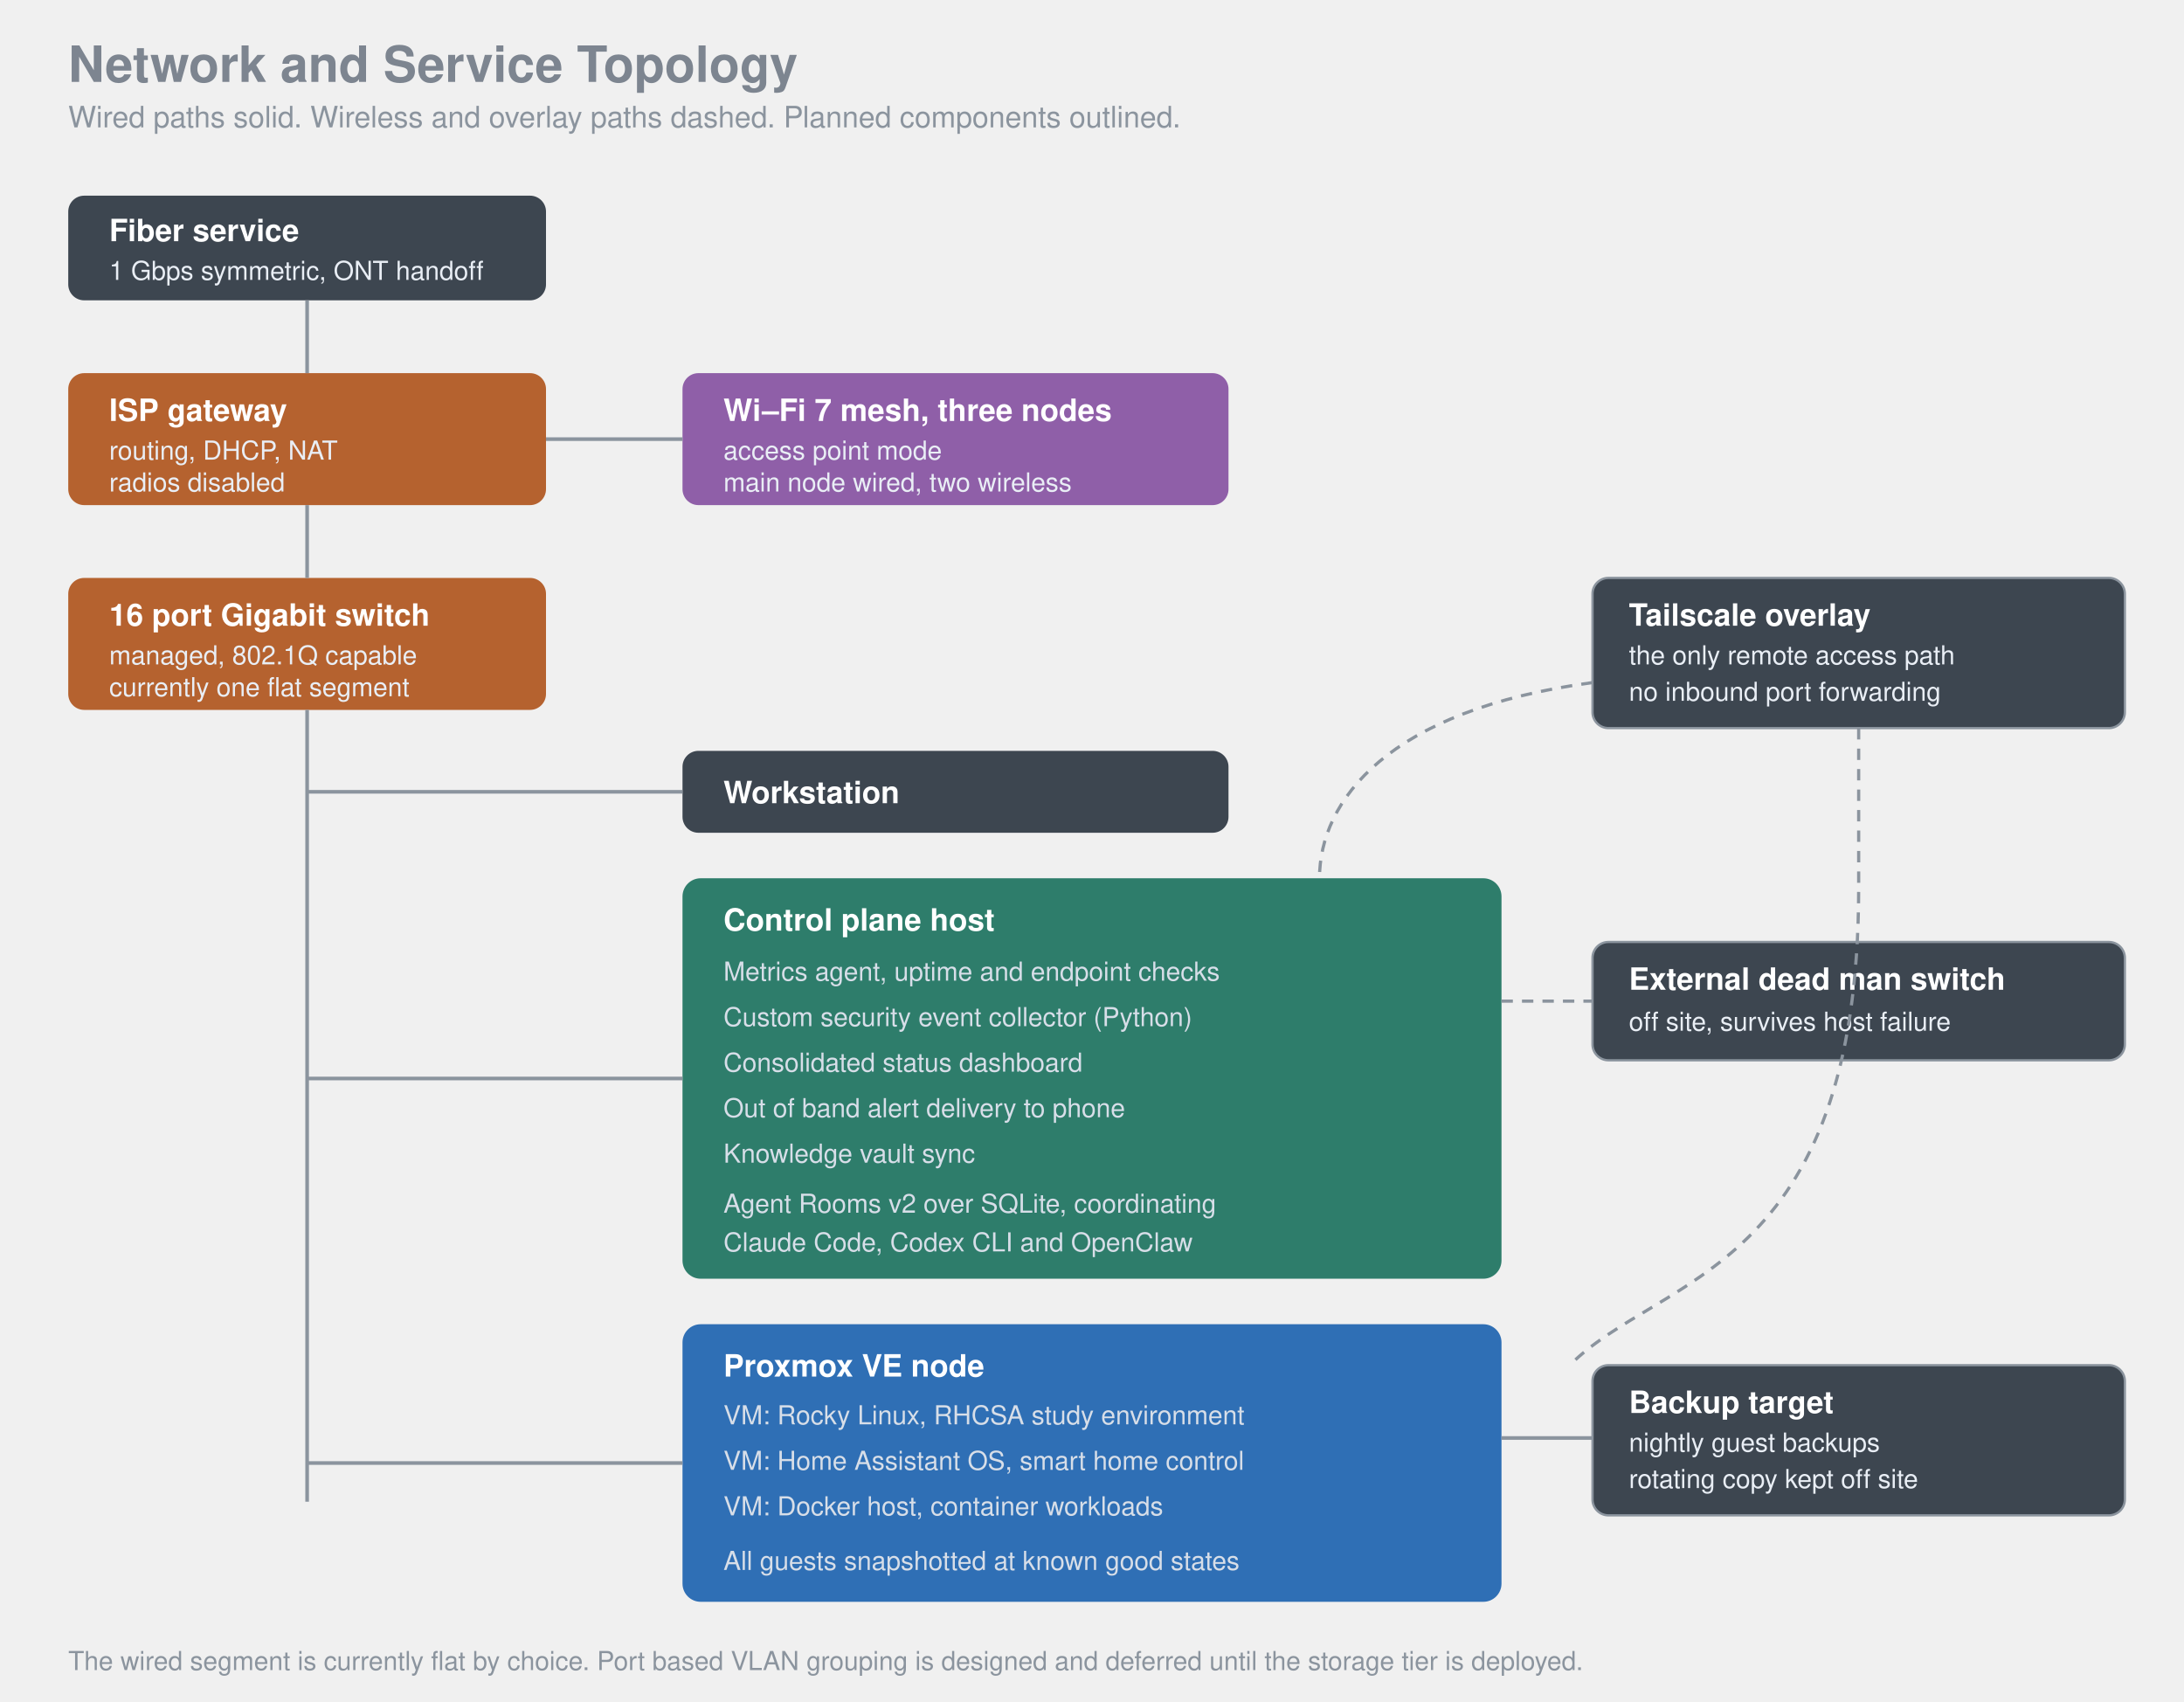
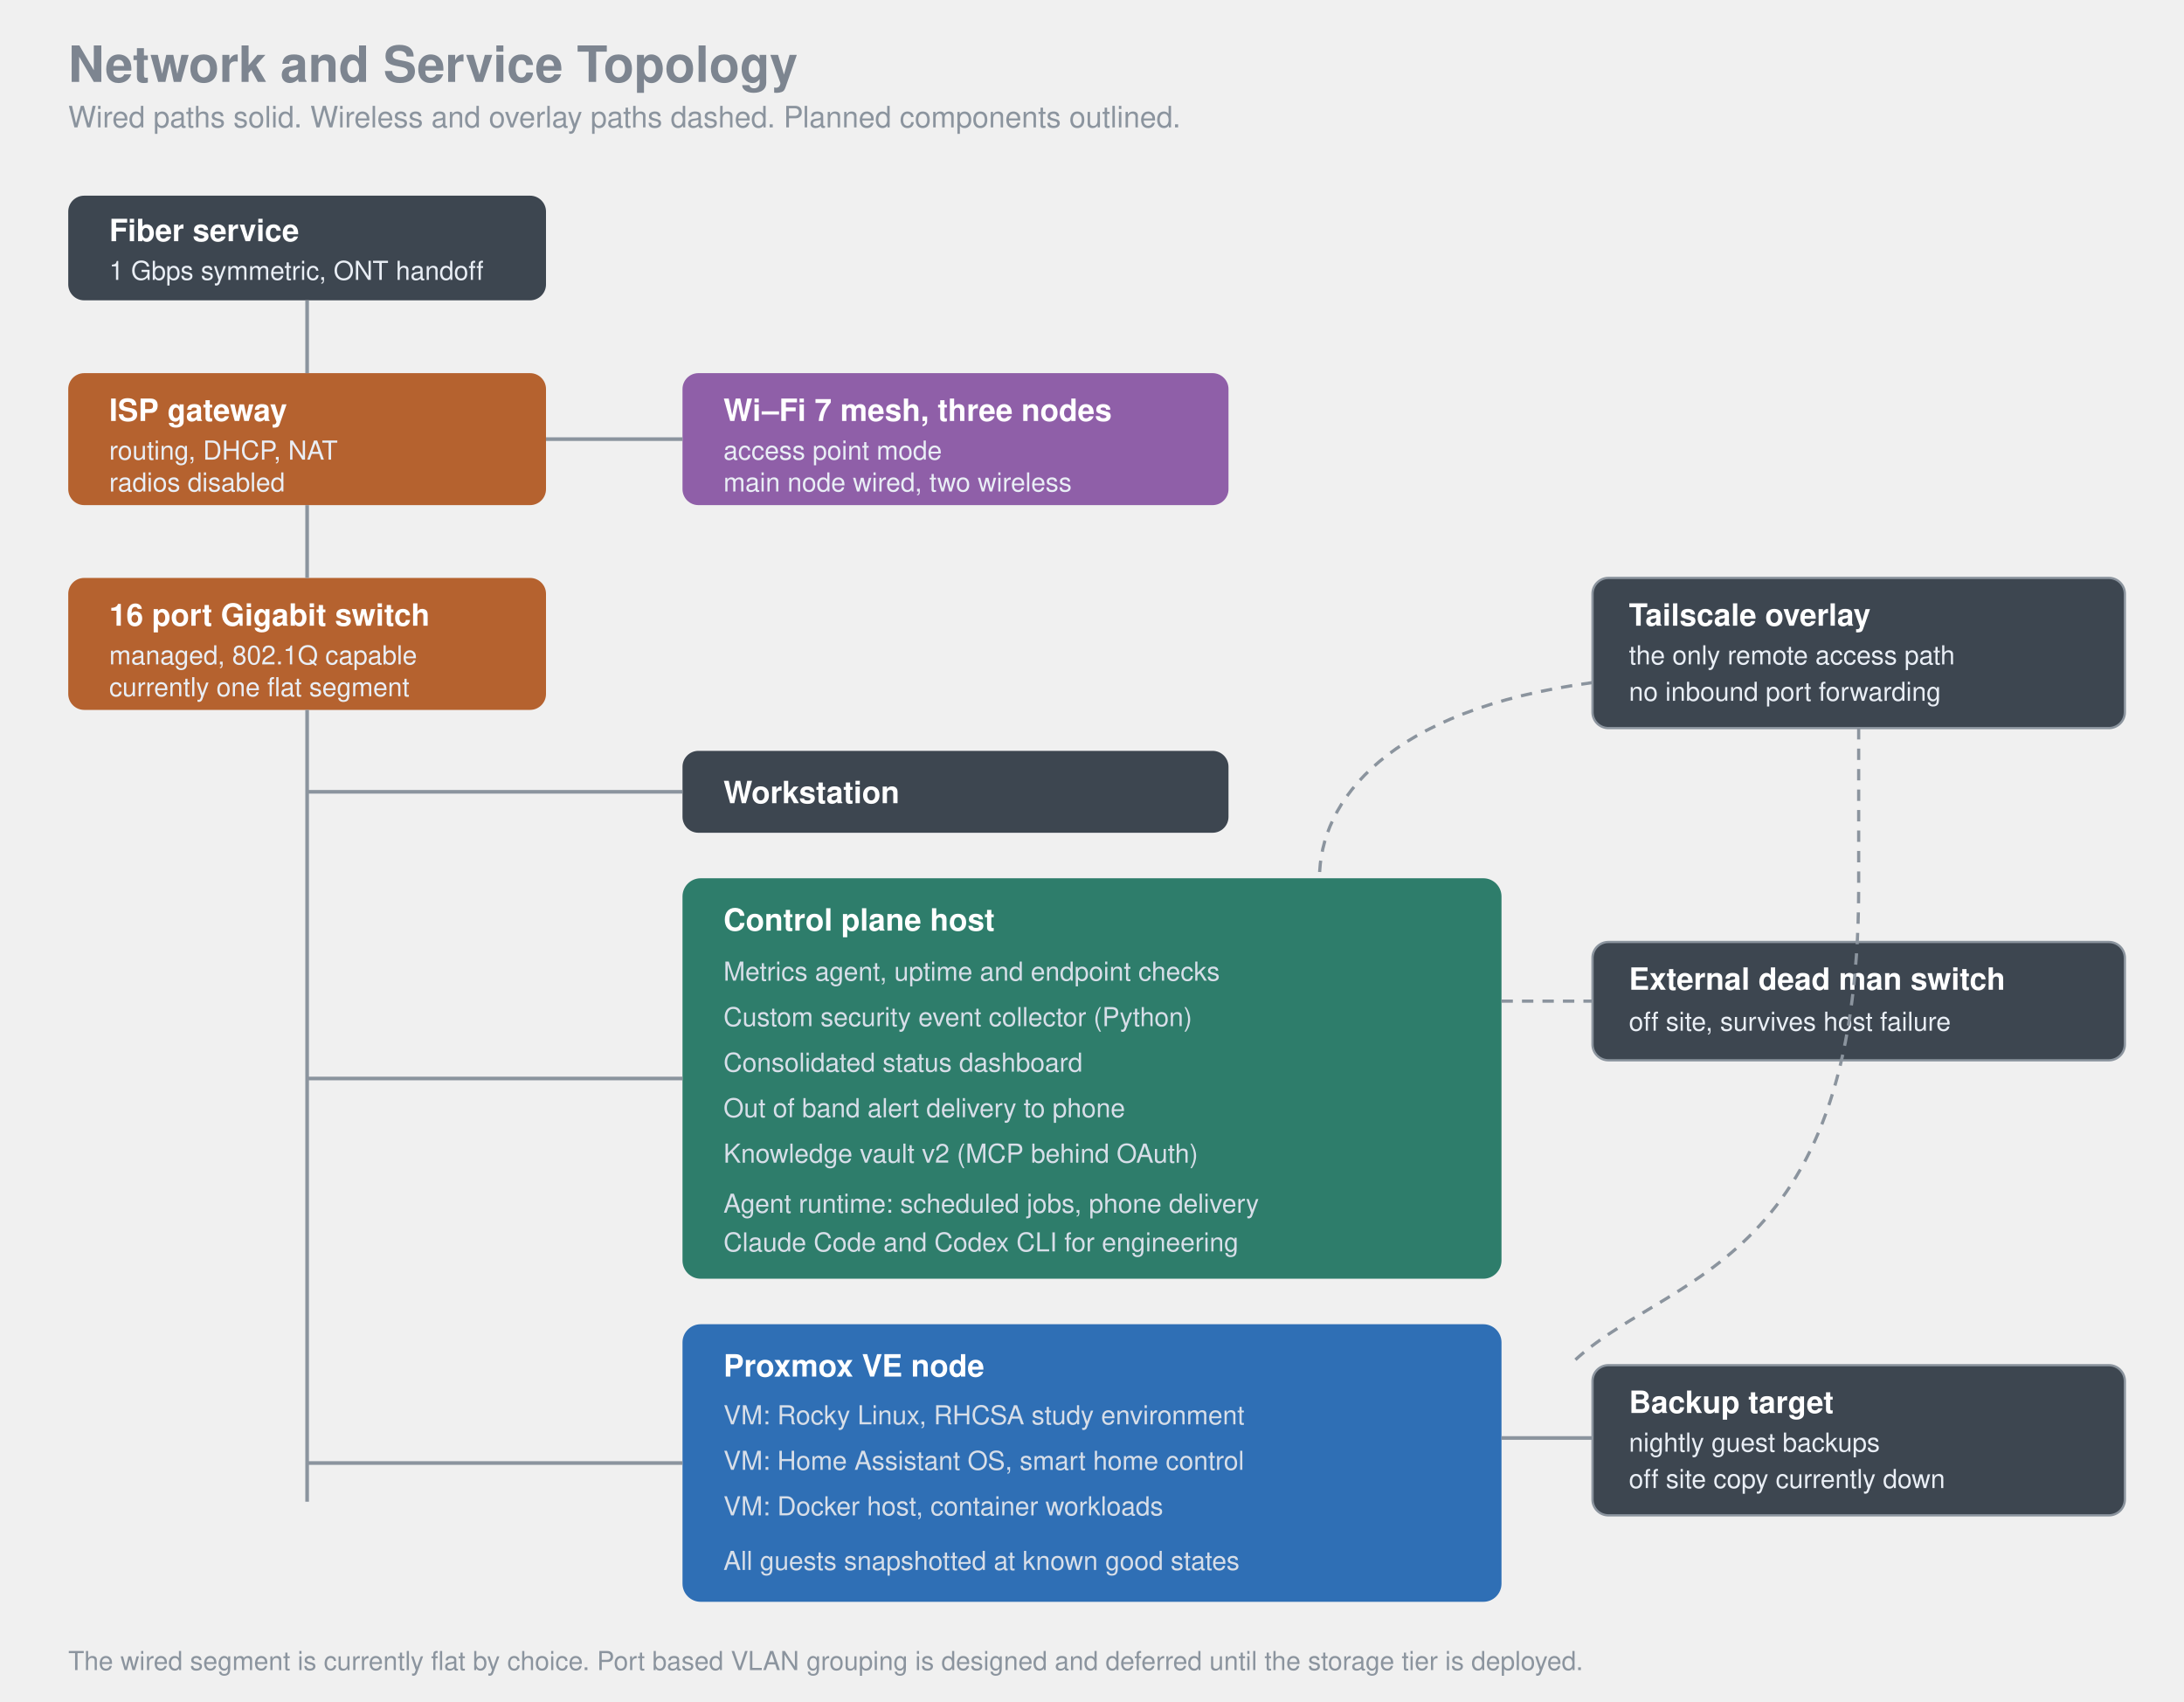
<svg xmlns="http://www.w3.org/2000/svg" viewBox="0 0 960 748" width="960" height="748" font-family="ui-sans-serif, -apple-system, 'Segoe UI', Helvetica, Arial, sans-serif">
  <style>
    .ttl  { font-size: 22px; font-weight: 700; fill: #7D8590; }
    .sub  { font-size: 13px; fill: #8B949E; }
    .bx   { font-size: 13.5px; font-weight: 700; fill: #FFFFFF; }
    .bs   { font-size: 11.5px; fill: #E9EEF5; }
    .svc  { font-size: 11.5px; fill: #D7DEE8; }
    .note { font-size: 11.5px; fill: #8B949E; }
    .wire { stroke: #8B949E; stroke-width: 1.6; fill: none; }
    .dash { stroke: #8B949E; stroke-width: 1.4; fill: none; stroke-dasharray: 5 4; }
  </style>
  <text x="30" y="36" class="ttl">Network and Service Topology</text>
  <text x="30" y="56" class="sub">Wired paths solid. Wireless and overlay paths dashed. Planned components outlined.</text>
  <rect x="30" y="86" width="210" height="46" rx="7" fill="#3D4650" />
  <text x="48" y="106" class="bx">Fiber service</text>
  <text x="48" y="123" class="bs">1 Gbps symmetric, ONT handoff</text>
  <rect x="30" y="164" width="210" height="58" rx="7" fill="#B5622F" />
  <text x="48" y="185" class="bx">ISP gateway</text>
  <text x="48" y="202" class="bs">routing, DHCP, NAT</text>
  <text x="48" y="216" class="bs">radios disabled</text>
  <path class="wire" d="M135,132 L135,164" />
  <rect x="300" y="164" width="240" height="58" rx="7" fill="#8F5FA8" />
  <text x="318" y="185" class="bx">Wi–Fi 7 mesh, three nodes</text>
  <text x="318" y="202" class="bs">access point mode</text>
  <text x="318" y="216" class="bs">main node wired, two wireless</text>
  <path class="wire" d="M240,193 L300,193" />
  <rect x="30" y="254" width="210" height="58" rx="7" fill="#B5622F" />
  <text x="48" y="275" class="bx">16 port Gigabit switch</text>
  <text x="48" y="292" class="bs">managed, 802.1Q capable</text>
  <text x="48" y="306" class="bs">currently one flat segment</text>
  <path class="wire" d="M135,222 L135,254" />
  <path class="wire" d="M135,312 L135,660" />
  <rect x="300" y="330" width="240" height="36" rx="7" fill="#3D4650" />
  <text x="318" y="353" class="bx">Workstation</text>
  <path class="wire" d="M135,348 L300,348" />
  <rect x="300" y="386" width="360" height="176" rx="8" fill="#2E7D6B" />
  <text x="318" y="409" class="bx">Control plane host</text>
  <text x="318" y="431" class="svc">Metrics agent, uptime and endpoint checks</text>
  <text x="318" y="451" class="svc">Custom security event collector (Python)</text>
  <text x="318" y="471" class="svc">Consolidated status dashboard</text>
  <text x="318" y="491" class="svc">Out of band alert delivery to phone</text>
-   <text x="318" y="511" class="svc">Knowledge vault sync</text>
-   <text x="318" y="533" class="svc">Agent Rooms v2 over SQLite, coordinating</text>
-   <text x="318" y="550" class="svc">Claude Code, Codex CLI and OpenClaw</text>
+   <text x="318" y="511" class="svc">Knowledge vault v2 (MCP behind OAuth)</text>
+   <text x="318" y="533" class="svc">Agent runtime: scheduled jobs, phone delivery</text>
+   <text x="318" y="550" class="svc">Claude Code and Codex CLI for engineering</text>
  <path class="wire" d="M135,474 L300,474" />
  <rect x="700" y="414" width="234" height="52" rx="7" fill="#3D4650" stroke="#8B949E" stroke-width="1" />
  <text x="716" y="435" class="bx">External dead man switch</text>
  <text x="716" y="453" class="bs">off site, survives host failure</text>
  <path class="dash" d="M660,440 L700,440" />
  <rect x="300" y="582" width="360" height="122" rx="8" fill="#2F6FB5" />
  <text x="318" y="605" class="bx">Proxmox VE node</text>
  <text x="318" y="626" class="svc">VM: Rocky Linux, RHCSA study environment</text>
  <text x="318" y="646" class="svc">VM: Home Assistant OS, smart home control</text>
  <text x="318" y="666" class="svc">VM: Docker host, container workloads</text>
  <text x="318" y="690" class="svc">All guests snapshotted at known good states</text>
  <path class="wire" d="M135,643 L300,643" />
  <rect x="700" y="600" width="234" height="66" rx="7" fill="#3D4650" stroke="#8B949E" stroke-width="1" />
  <text x="716" y="621" class="bx">Backup target</text>
  <text x="716" y="638" class="bs">nightly guest backups</text>
-   <text x="716" y="654" class="bs">rotating copy kept off site</text>
+   <text x="716" y="654" class="bs">off site copy currently down</text>
  <path class="wire" d="M660,632 L700,632" />
  <rect x="700" y="254" width="234" height="66" rx="7" fill="#3D4650" stroke="#8B949E" stroke-width="1" />
  <text x="716" y="275" class="bx">Tailscale overlay</text>
  <text x="716" y="292" class="bs">the only remote access path</text>
  <text x="716" y="308" class="bs">no inbound port forwarding</text>
  <path class="dash" d="M700,300 C610,312 580,352 580,386" />
  <path class="dash" d="M817,320 L817,390 C817,560 730,560 690,600" />
  <text x="30" y="734" class="note">The wired segment is currently flat by choice. Port based VLAN grouping is designed and deferred until the storage tier is deployed.</text>
</svg>
